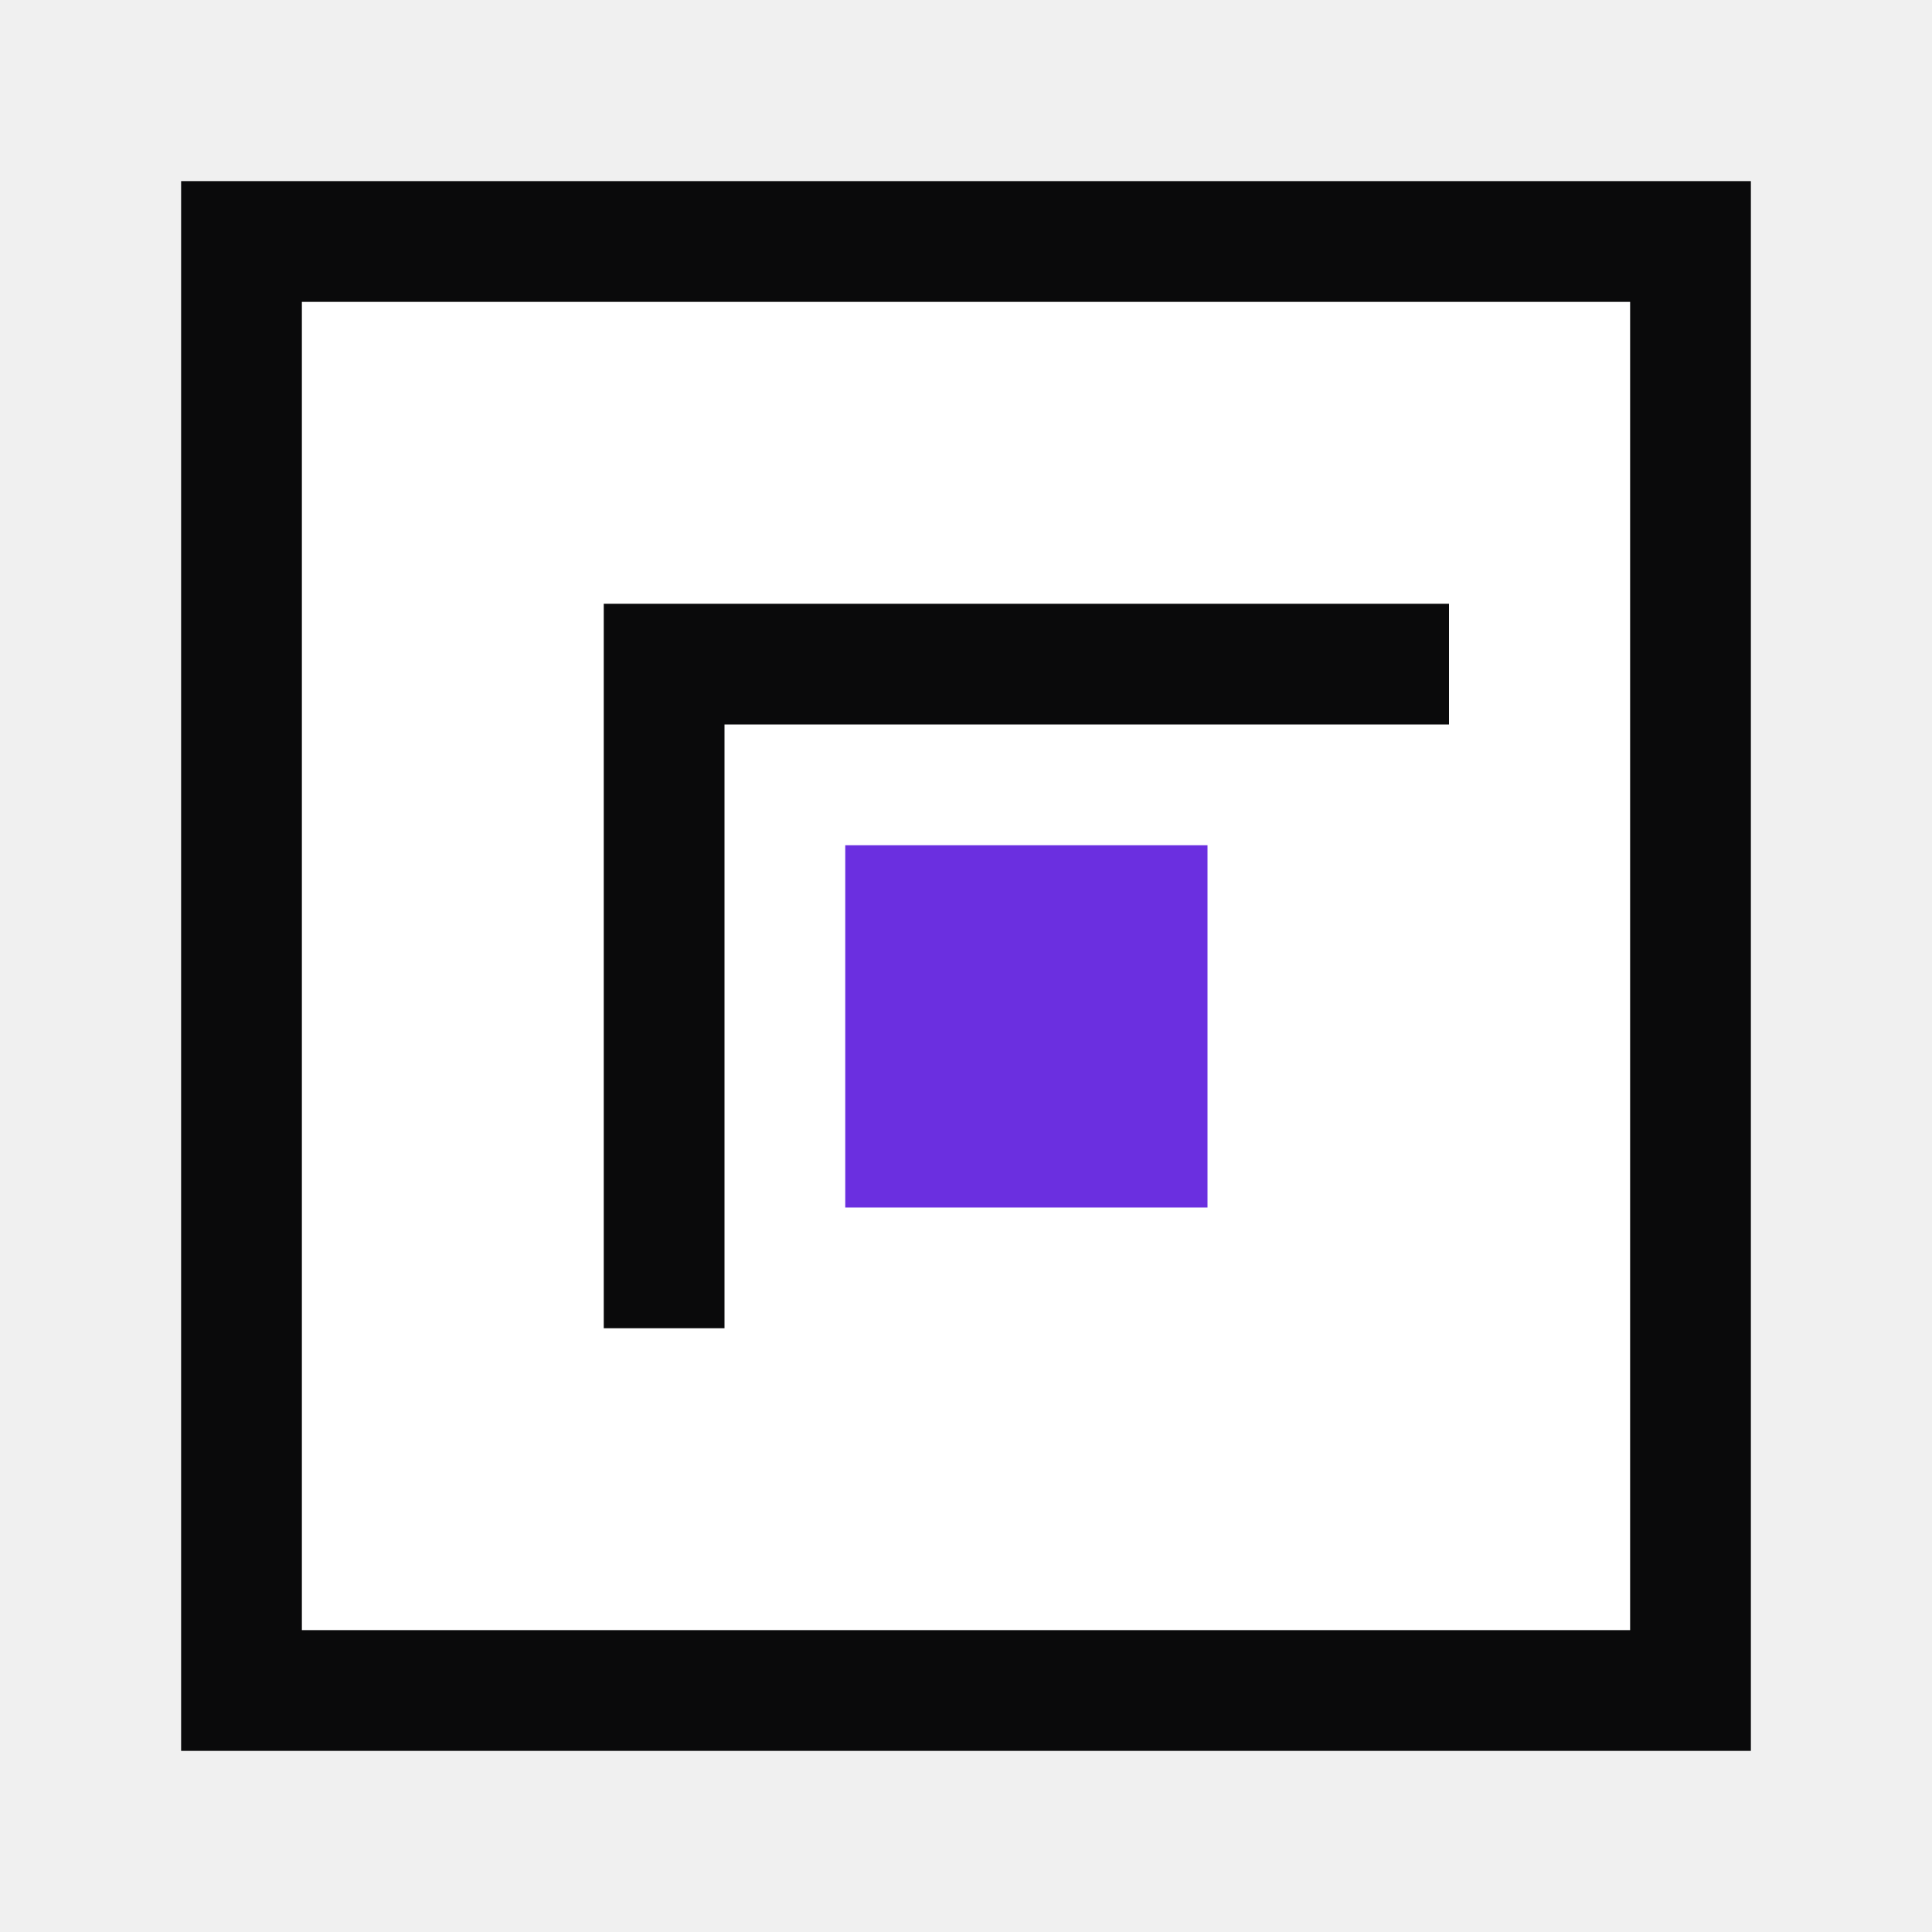
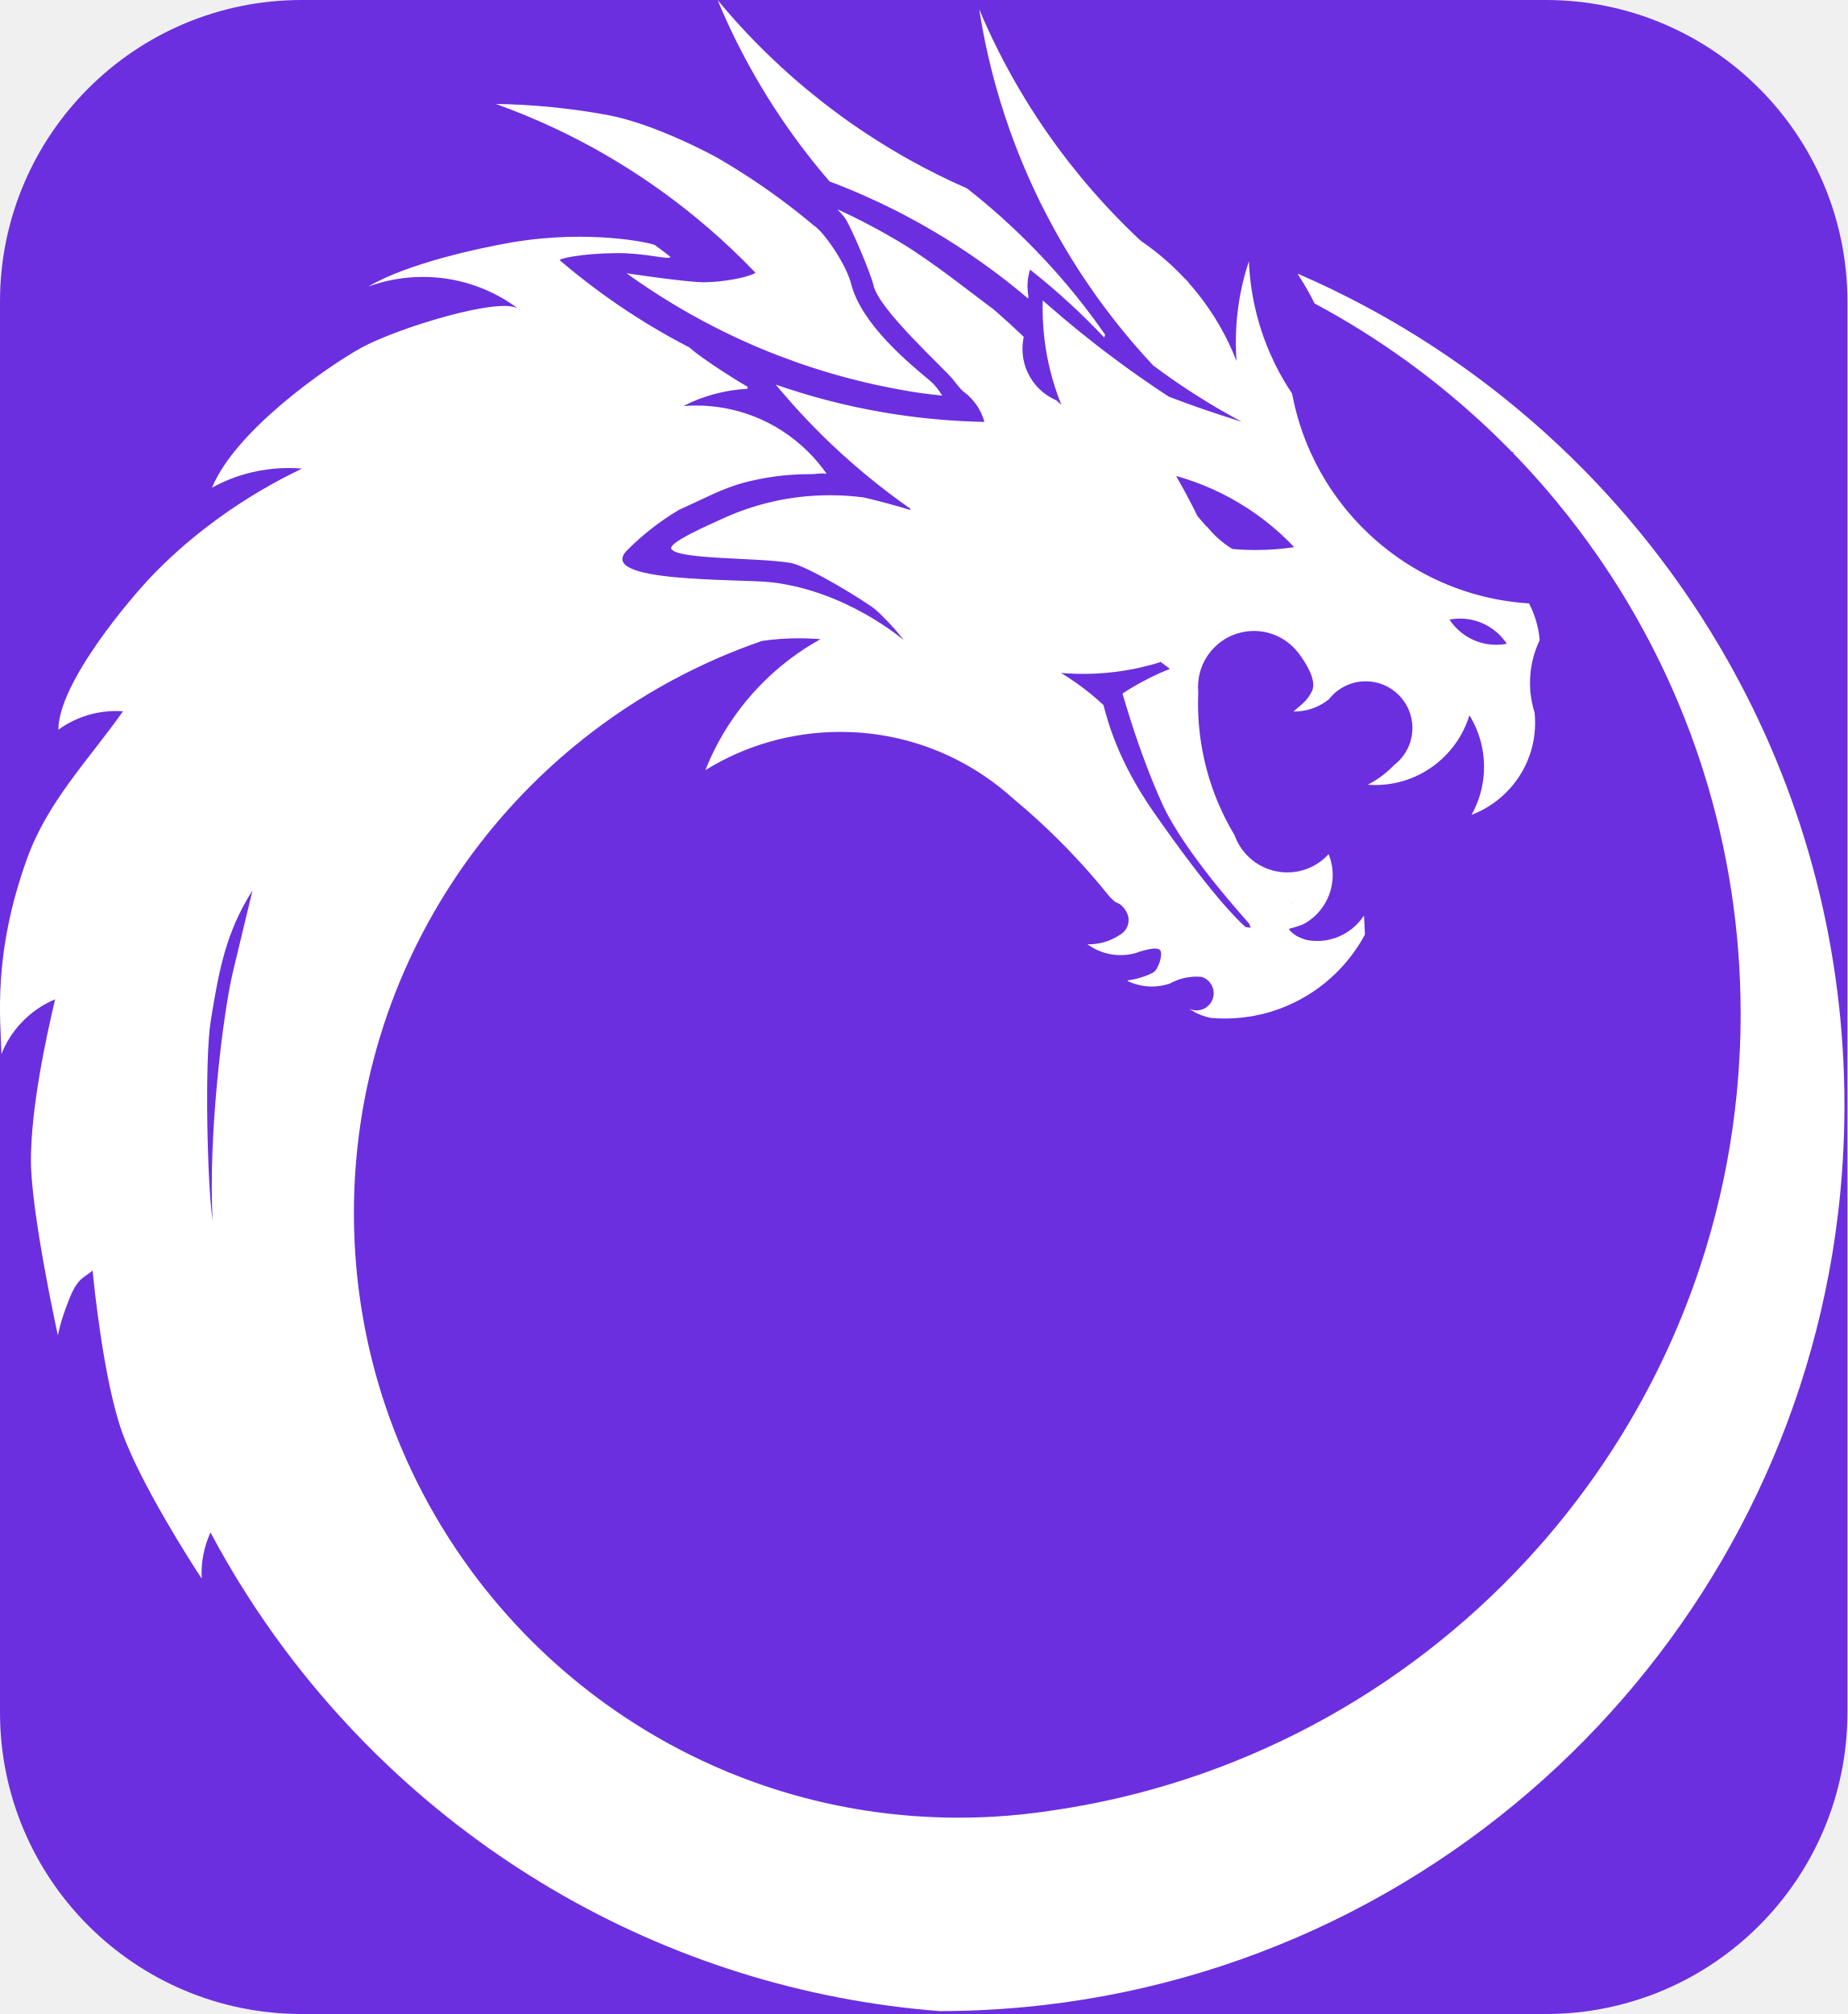
- <svg xmlns="http://www.w3.org/2000/svg" viewBox="0 0 32 32">
-   <rect x="4" y="4" width="24" height="24" fill="#fff" stroke="#0a0a0b" stroke-width="2" />
-   <path d="M10 10h14v2H12v10h-2z" fill="#0a0a0b" />
-   <rect x="14" y="14" width="6" height="6" fill="#6b2fe0" />
+ <svg xmlns="http://www.w3.org/2000/svg" viewBox="0 0 588 641">
+   <rect width="588" height="641" rx="96" fill="#6b2fe0" />
+   <g transform="matrix(1,0,0,1,-10792.079,-6687.265)">
+     <g transform="matrix(1.419912,0,0,1,7447.91,2544.45)">
+       <g id="Symbol" transform="matrix(0.413915,0,0,0.587724,589.5894,566.5773)">
+         <path d="M4380.435,6348.983C4392.966,6318.288 4442.141,6283.85 4461.127,6273.3C4480.113,6262.751 4538.226,6244.731 4546.78,6252.452C4545.817,6251.718 4544.839,6251.005 4543.846,6250.311C4529.891,6240.573 4512.924,6234.859 4494.633,6234.859C4484.269,6234.859 4474.329,6236.694 4465.122,6240.056C4486.018,6227.61 4525.378,6219.14 4542.79,6216.166C4584.856,6208.98 4618.662,6216.506 4620.244,6217.616C4622.571,6219.249 4624.845,6220.951 4627.065,6222.72C4627.618,6223.16 4628.167,6223.605 4628.713,6224.053C4627.72,6225.806 4615.351,6221.834 4599.496,6221.962C4580.276,6222.117 4567.65,6225.082 4568.819,6225.861C4569.77,6226.675 4570.725,6227.484 4571.685,6228.288C4572.463,6228.94 4573.245,6229.59 4574.029,6230.236C4575.43,6231.39 4576.839,6232.535 4578.258,6233.668C4580.537,6235.491 4582.839,6237.287 4585.163,6239.055C4585.433,6239.26 4585.703,6239.465 4585.973,6239.67C4587.739,6241.006 4589.518,6242.327 4591.308,6243.632C4592.33,6244.376 4593.355,6245.115 4594.385,6245.849C4608.537,6255.938 4623.44,6265.042 4638.991,6273.062C4646.88,6280.137 4668.914,6293.598 4670.558,6294.408C4670.463,6294.757 4670.371,6295.107 4670.279,6295.458C4657.872,6296.119 4646.159,6299.409 4635.687,6304.782C4637.96,6304.602 4640.259,6304.51 4642.578,6304.51C4651.274,6304.51 4659.67,6305.801 4667.586,6308.203C4671.284,6309.324 4674.877,6310.688 4678.347,6312.276C4683.366,6314.573 4688.127,6317.338 4692.574,6320.515C4695.045,6322.28 4697.418,6324.172 4699.684,6326.182C4700.745,6327.122 4701.782,6328.088 4702.795,6329.079C4706.66,6332.86 4710.171,6337.001 4713.273,6341.448C4708.511,6340.955 4709.055,6341.661 4704.164,6341.661C4697.564,6341.661 4691.07,6342.121 4684.713,6343.01C4680.347,6343.62 4676.047,6344.433 4671.82,6345.439C4670.975,6345.64 4670.133,6345.849 4669.293,6346.065C4656.615,6349.335 4646.4,6355.234 4633.617,6360.826C4623.245,6366.927 4613.755,6374.358 4605.298,6382.815C4587.378,6400.735 4666.467,6398.222 4683.533,6400.237C4724.492,6405.072 4754.133,6431.007 4755.034,6431.419C4754.662,6430.948 4754.286,6430.479 4753.908,6430.013C4752.45,6428.217 4750.949,6426.459 4749.406,6424.739C4747.314,6422.408 4745.144,6420.147 4742.902,6417.961C4742.582,6417.649 4742.26,6417.339 4741.937,6417.03C4741.353,6416.471 4740.764,6415.918 4740.17,6415.369C4736.165,6411.669 4703.018,6391.187 4693.495,6389.674C4674.767,6386.698 4633.143,6388.011 4629.238,6382.223C4626.946,6378.826 4650.305,6368.842 4656.076,6366.142C4660.289,6364.172 4664.616,6362.406 4669.045,6360.857C4671.725,6359.92 4674.442,6359.062 4677.194,6358.287C4686.52,6355.659 4696.241,6353.979 4706.246,6353.355C4709.151,6353.174 4712.081,6353.082 4715.032,6353.082C4716.522,6353.082 4718.007,6353.106 4719.486,6353.152C4719.707,6353.159 4719.927,6353.167 4720.147,6353.175C4724.62,6353.336 4729.04,6353.709 4733.397,6354.283C4740.342,6355.893 4747.211,6357.702 4753.998,6359.702C4755.547,6360.159 4757.092,6360.626 4758.633,6361.102C4758.56,6360.804 4758.486,6360.506 4758.411,6360.209C4758.389,6360.124 4758.367,6360.038 4758.345,6359.952C4758.158,6359.891 4757.971,6359.83 4757.784,6359.77C4756.066,6358.564 4754.359,6357.344 4752.663,6356.109C4748.687,6353.214 4744.771,6350.241 4740.918,6347.192C4736.134,6343.405 4731.446,6339.501 4726.86,6335.484C4723.051,6332.148 4719.312,6328.734 4715.645,6325.245L4715.132,6324.755C4714.542,6324.191 4713.953,6323.626 4713.367,6323.058C4712.995,6322.698 4712.625,6322.338 4712.254,6321.976C4706.195,6316.06 4700.34,6309.935 4694.702,6303.612C4692.58,6301.232 4690.488,6298.825 4688.428,6296.39L4687.872,6295.731C4687.151,6294.875 4686.434,6294.015 4685.721,6293.153C4694.686,6296.282 4703.811,6299.072 4713.079,6301.506C4717.812,6302.749 4722.582,6303.899 4727.387,6304.954L4728.826,6305.267C4733.321,6306.235 4737.846,6307.12 4742.401,6307.92C4742.409,6307.922 4742.418,6307.923 4742.426,6307.925C4742.905,6308.009 4743.384,6308.092 4743.864,6308.174C4759.893,6310.924 4776.278,6312.627 4792.946,6313.21C4794.871,6313.278 4796.8,6313.33 4798.733,6313.368C4798.03,6310.811 4797,6308.389 4795.692,6306.151C4794.554,6304.204 4793.205,6302.396 4791.677,6300.757C4790.438,6299.43 4789.083,6298.213 4787.626,6297.125C4785.75,6295.724 4783.001,6292.022 4781.533,6290.191C4776.538,6283.965 4741.769,6252.741 4738.716,6239.598C4736.999,6232.208 4725.705,6206.014 4723.056,6202.732C4722.543,6202.095 4722.02,6201.466 4721.488,6200.845C4720.721,6199.947 4719.936,6199.066 4719.133,6198.201C4720.801,6198.971 4722.463,6199.753 4724.118,6200.547C4725.116,6201.026 4726.112,6201.51 4727.106,6201.998C4730.721,6203.774 4734.303,6205.609 4737.85,6207.5L4738.367,6207.776L4738.898,6208.061L4739.828,6208.562C4740.382,6208.862 4740.935,6209.163 4741.488,6209.466C4744.625,6211.185 4747.735,6212.948 4750.816,6214.756C4751.555,6215.189 4752.293,6215.626 4753.029,6216.065C4770.821,6226.672 4794.495,6245.746 4803.309,6252.131C4804.237,6252.803 4806.444,6254.839 4806.71,6255.071C4810.989,6258.816 4815.18,6262.659 4819.279,6266.597L4820.043,6267.352C4819.584,6269.446 4819.343,6271.621 4819.343,6273.852C4819.343,6275.16 4819.426,6276.45 4819.587,6277.715C4820.167,6282.26 4821.755,6286.491 4824.12,6290.177C4824.341,6290.521 4824.569,6290.861 4824.803,6291.195C4827.814,6295.496 4831.914,6298.98 4836.702,6301.245C4836.997,6301.385 4837.294,6301.52 4837.594,6301.65C4838.532,6302.453 4839.467,6303.26 4840.396,6304.072C4840.184,6303.548 4839.975,6303.023 4839.769,6302.496C4839.589,6302.035 4839.411,6301.573 4839.236,6301.11C4838.975,6300.418 4838.718,6299.724 4838.467,6299.028C4836.341,6293.125 4834.602,6287.038 4833.281,6280.798C4832.764,6278.359 4832.312,6275.896 4831.925,6273.412C4831.688,6271.891 4831.476,6270.362 4831.289,6268.826C4831.227,6268.315 4831.167,6267.804 4831.111,6267.292C4830.878,6265.188 4830.692,6263.069 4830.554,6260.938C4830.394,6258.464 4830.299,6255.972 4830.27,6253.465C4830.264,6252.919 4830.261,6252.371 4830.261,6251.824C4830.261,6251.405 4830.263,6250.987 4830.266,6250.569C4830.275,6249.573 4830.294,6248.58 4830.324,6247.59C4830.915,6248.113 4831.507,6248.635 4832.101,6249.156C4834.942,6251.65 4837.807,6254.117 4840.696,6256.557C4846.048,6261.077 4851.482,6265.505 4856.995,6269.836C4858.645,6271.132 4860.302,6272.42 4861.967,6273.7C4862.773,6274.32 4863.582,6274.938 4864.391,6275.554C4867.213,6277.699 4870.053,6279.82 4872.914,6281.916C4873.877,6282.621 4874.843,6283.324 4875.81,6284.024C4876.424,6284.468 4877.04,6284.911 4877.656,6285.353C4878.931,6286.269 4880.211,6287.18 4881.495,6288.085C4881.77,6288.28 4882.046,6288.474 4882.321,6288.668C4885.112,6290.63 4887.921,6292.568 4890.747,6294.483C4891.38,6294.911 4892.013,6295.339 4892.647,6295.765C4893.29,6296.197 4893.933,6296.627 4894.578,6297.056C4895.886,6297.928 4897.198,6298.795 4898.514,6299.657C4899.496,6300.034 4900.478,6300.408 4901.462,6300.78C4905.184,6302.188 4908.924,6303.56 4912.682,6304.894C4914.104,6305.399 4915.528,6305.898 4916.955,6306.393C4923.942,6308.813 4930.989,6311.106 4938.092,6313.269C4932.022,6310.046 4926.053,6306.656 4920.192,6303.106L4919.679,6302.795C4917.011,6301.174 4914.366,6299.519 4911.744,6297.831C4908.712,6295.88 4905.711,6293.885 4902.741,6291.848C4900.374,6290.224 4898.027,6288.572 4895.701,6286.894C4893.83,6285.545 4891.973,6284.179 4890.129,6282.795L4889.138,6281.733C4885.965,6278.318 4882.856,6274.841 4879.814,6271.306C4877.325,6268.415 4874.882,6265.484 4872.483,6262.515L4871.912,6261.806C4870.805,6260.428 4869.707,6259.042 4868.619,6257.647C4868.154,6257.051 4867.69,6256.453 4867.229,6255.853C4864.515,6252.331 4861.865,6248.758 4859.279,6245.135C4857.409,6242.515 4855.573,6239.87 4853.771,6237.199C4848.441,6229.299 4843.412,6221.18 4838.7,6212.858C4838.066,6211.738 4837.438,6210.614 4836.815,6209.487C4835.605,6207.296 4834.416,6205.09 4833.25,6202.871L4833.21,6202.795L4832.842,6202.092C4831.811,6200.12 4830.798,6198.137 4829.802,6196.143C4829.571,6195.68 4829.34,6195.217 4829.111,6194.753C4828.858,6194.24 4828.606,6193.727 4828.355,6193.213C4826.839,6190.107 4825.365,6186.977 4823.935,6183.822C4823.231,6182.27 4822.538,6180.712 4821.855,6179.148C4821.215,6177.682 4820.585,6176.21 4819.964,6174.734C4816.284,6165.989 4812.935,6157.071 4809.933,6147.996C4809.104,6145.491 4808.302,6142.973 4807.526,6140.445C4802.507,6124.077 4798.608,6107.222 4795.92,6089.968C4802.282,6105.078 4809.632,6119.671 4817.89,6133.666C4818.916,6135.405 4819.955,6137.134 4821.009,6138.854C4825.267,6145.804 4829.751,6152.602 4834.451,6159.236C4837.333,6163.305 4840.297,6167.312 4843.34,6171.255L4843.468,6171.421L4844.275,6172.462C4846.23,6174.974 4848.216,6177.459 4850.234,6179.918C4855.112,6185.86 4860.173,6191.646 4865.41,6197.266C4866.277,6198.197 4867.15,6199.124 4868.027,6200.046C4868.801,6200.86 4869.58,6201.671 4870.362,6202.478C4873.188,6205.395 4876.063,6208.265 4878.984,6211.087C4879.797,6211.872 4880.613,6212.653 4881.433,6213.43C4881.895,6213.869 4882.359,6214.307 4882.824,6214.743C4883.289,6215.179 4883.372,6215.284 4883.482,6215.359C4887.69,6218.221 4891.733,6221.308 4895.595,6224.601C4899.652,6228.062 4903.509,6231.75 4907.146,6235.648C4907.969,6236.295 4909.555,6238.031 4909.52,6238.257C4911.167,6240.114 4912.766,6242.015 4914.314,6243.959C4923.016,6254.885 4930.113,6267.145 4935.246,6280.382C4935.007,6277.051 4934.886,6273.689 4934.886,6270.298C4934.886,6265.443 4935.135,6260.645 4935.62,6255.917C4936.479,6247.55 4938.079,6239.402 4940.354,6231.538C4940.857,6229.798 4941.393,6228.072 4941.962,6226.361C4942.044,6228.377 4942.169,6230.381 4942.336,6232.374C4943.254,6243.307 4945.435,6253.882 4948.733,6263.954C4950.061,6268.009 4951.57,6271.983 4953.25,6275.865C4954.045,6277.702 4954.879,6279.519 4955.75,6281.314C4956.114,6282.063 4956.484,6282.809 4956.86,6283.55C4959.409,6288.573 4962.254,6293.421 4965.371,6298.071C4965.649,6299.57 4965.952,6301.062 4966.278,6302.544C4966.779,6304.825 4967.336,6307.084 4967.948,6309.322C4969.181,6313.83 4970.634,6318.247 4972.296,6322.561C4973.338,6325.268 4974.463,6327.934 4975.667,6330.556C4977.187,6333.868 4978.833,6337.11 4980.598,6340.276C4981.531,6341.948 4982.497,6343.599 4983.496,6345.228C4983.665,6345.504 4983.835,6345.78 4984.006,6346.054C4984.698,6347.165 4985.405,6348.266 4986.126,6349.356C4988.644,6353.158 4991.344,6356.83 4994.212,6360.359C4996.858,6363.614 4999.647,6366.747 5002.571,6369.75C5002.766,6369.95 5002.962,6370.15 5003.158,6370.35C5007.583,6374.84 5012.31,6379.032 5017.305,6382.893C5019.488,6384.58 5021.723,6386.204 5024.006,6387.762C5030.872,6392.447 5038.176,6396.534 5045.845,6399.949C5055.309,6404.164 5065.329,6407.355 5075.762,6409.381C5076.309,6409.487 5076.857,6409.59 5077.406,6409.69C5082.731,6410.658 5088.16,6411.323 5093.676,6411.666C5095.706,6415.578 5097.264,6419.772 5098.277,6424.174C5098.832,6426.588 5099.223,6429.063 5099.437,6431.589C5096.076,6438.571 5094.192,6446.396 5094.192,6454.657C5094.192,6456.193 5094.257,6457.715 5094.385,6459.218C5094.341,6459.309 5094.297,6459.4 5094.253,6459.491C5094.328,6459.718 5094.402,6459.945 5094.475,6460.174C5094.852,6463.834 5095.6,6467.386 5096.682,6470.79C5096.869,6472.603 5096.964,6474.444 5096.964,6476.306C5096.964,6493.262 5089.028,6508.379 5076.671,6518.141C5073.718,6520.474 5070.513,6522.501 5067.104,6524.174C5065.613,6524.906 5064.084,6525.57 5062.52,6526.162C5063.532,6524.355 5064.443,6522.483 5065.243,6520.554C5067.368,6515.434 5068.717,6509.912 5069.144,6504.135C5069.241,6502.824 5069.29,6501.499 5069.29,6500.164C5069.29,6494.974 5068.546,6489.957 5067.16,6485.213C5066.558,6483.153 5065.836,6481.144 5065,6479.196C5063.962,6476.776 5062.75,6474.448 5061.379,6472.228C5060.518,6475.061 5059.426,6477.794 5058.127,6480.405C5057.282,6482.103 5056.349,6483.75 5055.334,6485.34C5054.518,6486.618 5053.649,6487.858 5052.73,6489.059C5051.67,6490.445 5050.543,6491.777 5049.355,6493.05C5040.785,6502.237 5029.008,6508.395 5015.816,6509.732C5014.031,6509.913 5012.22,6510.006 5010.387,6510.006C5009.022,6510.006 5007.67,6509.955 5006.331,6509.854C5008.402,6508.791 5010.395,6507.596 5012.298,6506.281C5015.296,6504.209 5018.072,6501.838 5020.583,6499.211C5024.485,6496.222 5027.493,6492.123 5029.132,6487.387C5029.251,6487.164 5029.369,6486.939 5029.485,6486.713C5029.446,6486.7 5029.406,6486.687 5029.367,6486.674C5030.114,6484.289 5030.516,6481.752 5030.516,6479.122C5030.516,6465.165 5019.185,6453.834 5005.228,6453.834C5004.395,6453.834 5003.571,6453.874 5002.759,6453.953C5000.623,6454.161 4998.566,6454.634 4996.619,6455.34C4995.814,6455.631 4995.028,6455.963 4994.264,6456.331C4992.724,6457.074 4991.27,6457.969 4989.923,6458.995C4988.169,6460.332 4986.594,6461.892 4985.242,6463.634C4983.118,6465.325 4980.763,6466.738 4978.23,6467.815C4976.353,6468.614 4974.379,6469.228 4972.33,6469.636C4972.271,6469.648 4972.212,6469.66 4972.152,6469.671C4970.73,6469.945 4969.273,6470.12 4967.788,6470.187C4967.326,6470.208 4966.861,6470.219 4966.394,6470.219C4966.285,6470.219 4966.176,6470.218 4966.067,6470.217C4966.329,6469.999 4966.587,6469.776 4966.841,6469.55C4970.1,6466.641 4973.743,6464.368 4976.191,6458.975C4978.805,6453.214 4972.737,6443.773 4968.94,6438.713C4967.21,6436.407 4965.158,6434.355 4962.852,6432.625C4962.221,6432.151 4961.571,6431.702 4960.903,6431.278C4958.105,6429.502 4954.997,6428.171 4951.679,6427.388C4949.438,6426.858 4947.101,6426.578 4944.7,6426.578C4943.98,6426.578 4943.267,6426.603 4942.56,6426.653C4941.332,6426.739 4940.124,6426.898 4938.941,6427.126C4938.637,6427.184 4938.336,6427.248 4938.035,6427.315C4936.367,6427.69 4934.751,6428.203 4933.199,6428.841C4930.955,6429.764 4928.845,6430.949 4926.908,6432.358C4924.308,6434.25 4922.021,6436.545 4920.137,6439.15C4919.704,6439.75 4919.291,6440.366 4918.902,6440.998C4918.592,6441.5 4918.297,6442.011 4918.016,6442.532C4917.411,6443.656 4916.874,6444.822 4916.413,6446.025C4916.189,6446.608 4915.983,6447.199 4915.795,6447.799C4915.629,6448.326 4915.478,6448.859 4915.341,6449.398C4915.168,6450.078 4915.019,6450.766 4914.893,6451.463C4914.577,6453.217 4914.411,6455.023 4914.411,6456.867C4914.411,6457.101 4914.414,6457.336 4914.419,6457.569C4914.433,6458.168 4914.464,6458.762 4914.512,6459.351C4914.519,6459.435 4914.526,6459.519 4914.534,6459.602C4914.452,6461.522 4914.409,6463.452 4914.406,6465.391C4914.406,6465.465 4914.406,6465.54 4914.406,6465.614C4914.406,6485.599 4918.62,6504.608 4926.207,6521.799C4927.819,6525.452 4929.583,6529.022 4931.492,6532.502C4932.374,6534.111 4933.287,6535.701 4934.23,6537.27C4934.366,6537.648 4934.508,6538.022 4934.659,6538.393C4936.42,6542.743 4939.162,6546.592 4942.611,6549.665C4944.815,6551.628 4947.308,6553.275 4950.017,6554.533C4950.057,6554.551 4950.097,6554.57 4950.137,6554.588C4953.45,6556.109 4957.084,6557.049 4960.908,6557.279C4961.516,6557.315 4962.129,6557.334 4962.746,6557.334C4963.456,6557.334 4964.159,6557.309 4964.857,6557.261C4965.353,6557.227 4965.846,6557.181 4966.335,6557.123C4968.864,6556.824 4971.299,6556.212 4973.599,6555.328C4975.838,6554.468 4977.949,6553.349 4979.896,6552.008C4981.815,6550.686 4983.574,6549.149 4985.138,6547.432C4985.199,6547.581 4985.258,6547.73 4985.316,6547.88C4986.623,6551.263 4987.339,6554.938 4987.339,6558.78C4987.339,6559.754 4987.293,6560.718 4987.203,6561.669C4987.053,6563.253 4986.78,6564.802 4986.395,6566.305C4985.339,6570.432 4983.433,6574.221 4980.877,6577.473C4979.644,6579.041 4978.26,6580.485 4976.747,6581.782C4975.487,6582.862 4974.137,6583.841 4972.711,6584.705C4970.448,6586.076 4966.291,6587.158 4963.692,6587.902C4963.666,6589.021 4967.603,6591.636 4967.603,6591.636C4967.603,6591.636 4971.158,6593.651 4974.377,6594.131C4975.844,6594.35 4977.346,6594.463 4978.874,6594.463C4981.062,6594.463 4983.195,6594.231 4985.252,6593.79C4987.947,6593.211 4990.51,6592.273 4992.887,6591.029C4993.759,6590.573 4994.605,6590.076 4995.424,6589.54C4998.283,6587.67 5000.806,6585.331 5002.885,6582.631C5003.368,6582.004 5003.827,6581.357 5004.261,6580.692C5004.49,6584.109 5004.671,6587.54 5004.805,6590.982C5004.192,6592.124 5003.554,6593.25 5002.891,6594.36C5002.72,6594.648 5002.547,6594.935 5002.372,6595.22C5001.307,6596.958 5000.182,6598.656 4999,6600.31C4996.057,6604.43 4992.76,6608.28 4989.154,6611.816C4987.449,6613.488 4985.675,6615.089 4983.836,6616.616C4983.655,6616.766 4983.473,6616.916 4983.291,6617.065C4982.856,6617.42 4982.417,6617.772 4981.974,6618.119C4980.603,6619.195 4979.198,6620.231 4977.761,6621.224C4977.577,6621.351 4977.393,6621.477 4977.208,6621.603C4972.453,6624.836 4967.358,6627.605 4961.988,6629.847C4961.633,6629.995 4961.277,6630.141 4960.92,6630.284C4957.679,6631.586 4954.342,6632.696 4950.921,6633.601C4948.563,6634.224 4946.166,6634.751 4943.733,6635.175C4943.399,6635.233 4943.064,6635.289 4942.728,6635.344C4939.808,6635.817 4936.839,6636.143 4933.829,6636.314L4930.443,6636.441C4930.443,6636.441 4929.392,6636.455 4928.865,6636.455C4926.41,6636.455 4923.979,6636.352 4921.576,6636.151C4919.717,6635.814 4917.916,6635.308 4916.191,6634.648C4913.854,6633.754 4911.656,6632.579 4909.638,6631.164C4910.843,6631.736 4912.191,6632.056 4913.613,6632.056C4914.87,6632.056 4916.069,6631.806 4917.162,6631.353C4920.53,6629.957 4922.901,6626.637 4922.901,6622.768C4922.901,6620.637 4922.182,6618.673 4920.974,6617.106C4919.81,6615.594 4918.191,6614.451 4916.323,6613.882C4915.463,6613.808 4914.593,6613.771 4913.714,6613.771C4912.738,6613.771 4911.773,6613.817 4910.82,6613.907C4908.499,6614.128 4906.254,6614.611 4904.115,6615.326C4903.277,6615.606 4902.456,6615.922 4901.652,6616.271C4901.196,6616.47 4900.745,6616.68 4900.3,6616.9C4899.869,6617.114 4899.443,6617.337 4899.024,6617.57C4898.976,6617.587 4898.928,6617.603 4898.879,6617.618C4898.852,6617.627 4898.825,6617.636 4898.798,6617.645C4898.737,6617.665 4898.676,6617.685 4898.615,6617.704C4895.716,6618.627 4892.628,6619.126 4889.424,6619.126C4887.389,6619.126 4885.4,6618.925 4883.476,6618.541C4880.936,6618.034 4878.51,6617.21 4876.242,6616.11L4876.27,6616.019L4876.346,6615.778C4881.437,6615.263 4887.148,6613.133 4889.978,6611.633C4891.715,6610.712 4892.756,6608.129 4893.324,6606.776C4894.13,6604.855 4894.582,6601.939 4894.355,6600.583C4893.856,6597.602 4889.458,6598.274 4882.365,6600.355C4882.343,6600.476 4880.823,6600.955 4880.659,6601.001C4878.054,6601.733 4875.306,6602.124 4872.468,6602.124C4868.507,6602.124 4864.722,6601.362 4861.253,6599.976C4860.278,6599.587 4859.328,6599.148 4858.406,6598.663C4857.96,6598.429 4857.52,6598.184 4857.088,6597.928C4856.215,6597.412 4855.37,6596.853 4854.556,6596.255C4854.781,6596.26 4855.006,6596.262 4855.233,6596.262C4855.49,6596.262 4855.746,6596.259 4856.001,6596.253C4856.667,6596.236 4857.327,6596.198 4857.981,6596.139C4858.648,6596.079 4859.309,6595.997 4859.964,6595.894C4862.515,6595.493 4864.961,6594.773 4867.26,6593.777C4868.818,6593.101 4870.309,6592.298 4871.718,6591.381C4872.586,6590.942 4873.376,6590.37 4874.061,6589.693C4875.575,6588.197 4876.578,6586.184 4876.783,6583.942C4876.809,6583.661 4876.822,6583.376 4876.822,6583.088C4876.822,6578.55 4872.776,6574.481 4870.958,6573.959C4869.236,6573.464 4867.04,6571.142 4865.916,6569.746C4864.622,6568.138 4863.314,6566.541 4861.993,6564.955C4860.962,6563.717 4859.922,6562.486 4858.875,6561.262C4858.441,6560.755 4858.006,6560.248 4857.569,6559.743C4855.129,6556.923 4852.647,6554.141 4850.124,6551.397C4848.169,6549.272 4846.189,6547.17 4844.186,6545.091C4843.781,6544.672 4843.375,6544.253 4842.969,6543.835C4841.774,6542.608 4840.571,6541.389 4839.36,6540.179C4837.44,6538.261 4835.499,6536.364 4833.537,6534.49C4833.352,6534.312 4833.166,6534.135 4832.981,6533.959C4831.646,6532.688 4830.302,6531.428 4828.948,6530.178C4826.47,6527.89 4823.961,6525.636 4821.421,6523.416C4819.044,6521.34 4816.641,6519.293 4814.211,6517.278C4809.367,6512.895 4804.215,6508.847 4798.79,6505.171C4793.862,6501.83 4788.708,6498.797 4783.358,6496.099C4780.937,6494.878 4778.475,6493.725 4775.975,6492.643C4760.52,6485.956 4743.619,6481.986 4725.877,6481.339C4724.162,6481.276 4722.44,6481.245 4720.71,6481.245C4693.917,6481.245 4668.879,6488.819 4647.622,6501.94C4649.122,6498.143 4650.784,6494.427 4652.6,6490.801C4655.428,6485.153 4658.629,6479.722 4662.17,6474.543C4663.862,6472.067 4665.632,6469.649 4667.476,6467.291C4672.833,6460.444 4678.815,6454.109 4685.336,6448.374C4692.588,6441.995 4700.506,6436.358 4708.973,6431.58C4709.301,6431.395 4709.629,6431.211 4709.958,6431.028C4709.394,6430.982 4708.829,6430.938 4708.263,6430.898C4704.959,6430.663 4701.622,6430.544 4698.258,6430.544C4691.5,6430.544 4684.854,6431.025 4678.352,6431.956C4670.551,6434.639 4662.882,6437.609 4655.358,6440.853C4646.151,6444.822 4637.162,6449.202 4628.413,6453.97C4620.358,6458.359 4612.507,6463.077 4604.878,6468.106C4602.926,6469.392 4600.989,6470.699 4599.066,6472.026C4590.985,6477.604 4583.166,6483.535 4575.632,6489.798C4570.684,6493.911 4565.858,6498.168 4561.162,6502.561C4542.89,6519.652 4526.576,6538.809 4512.593,6559.659C4477.666,6611.739 4457.285,6674.376 4457.285,6741.737C4457.285,6771.025 4461.138,6799.42 4468.364,6826.443C4469.991,6832.525 4471.788,6838.537 4473.751,6844.475C4474.522,6846.808 4475.319,6849.129 4476.141,6851.438C4477.599,6855.536 4479.137,6859.596 4480.752,6863.618C4481.379,6865.178 4482.018,6866.733 4482.668,6868.282C4483.725,6870.8 4484.813,6873.302 4485.931,6875.788C4487.629,6879.563 4489.396,6883.301 4491.231,6886.999C4499.656,6903.977 4509.512,6920.122 4520.64,6935.277C4525.749,6942.235 4531.126,6948.984 4536.757,6955.509C4557.694,6979.774 4582.129,7000.938 4609.274,7018.216C4624.98,7028.212 4641.594,7036.908 4658.963,7044.15C4659.515,7044.38 4660.068,7044.608 4660.621,7044.836C4683.861,7054.375 4708.436,7061.319 4733.986,7065.303C4750.539,7067.885 4767.501,7069.225 4784.773,7069.225C4793.643,7069.225 4802.431,7068.872 4811.124,7068.178C4817.214,7067.693 4823.257,7067.04 4829.249,7066.225C4830.749,7066.021 4832.245,7065.807 4833.739,7065.582C4837.04,7065.116 4840.328,7064.612 4843.605,7064.072C4944.452,7047.448 5033.68,6996.166 5098.63,6922.884C5137.323,6879.228 5167.4,6827.764 5186.183,6771.169C5190.372,6758.548 5194,6745.672 5197.036,6732.57C5198.38,6726.769 5199.609,6720.923 5200.718,6715.036C5203.098,6702.412 5204.933,6689.597 5206.198,6676.616C5207.567,6662.562 5208.268,6648.312 5208.268,6633.9C5208.268,6588.261 5201.24,6544.251 5188.209,6502.893C5187.127,6499.458 5186.003,6496.041 5184.838,6492.643C5174.329,6461.982 5160.496,6432.859 5143.77,6405.705C5142.95,6404.374 5142.123,6403.047 5141.289,6401.725C5140.501,6400.476 5139.706,6399.231 5138.906,6397.99C5138.24,6396.958 5137.57,6395.928 5136.895,6394.902C5135.642,6392.995 5134.374,6391.098 5133.091,6389.211C5132.545,6388.408 5131.997,6387.607 5131.446,6386.808C5124.422,6376.623 5116.977,6366.751 5109.135,6357.218C5108.709,6356.7 5108.282,6356.183 5107.853,6355.667C5102.996,6349.817 5097.989,6344.095 5092.838,6338.509C5090.255,6335.707 5087.635,6332.94 5084.98,6330.206C5085.082,6330.057 5085.184,6329.907 5085.285,6329.757C5084.968,6329.684 5084.65,6329.611 5084.332,6329.54C5078.622,6323.687 5072.749,6317.994 5066.72,6312.468C5064.466,6310.402 5062.191,6308.36 5059.895,6306.341C5059.048,6305.597 5058.198,6304.855 5057.345,6304.117C5053.44,6300.739 5049.475,6297.428 5045.451,6294.187C5029.9,6281.662 5013.472,6270.182 4996.274,6259.855C4994.962,6259.067 4993.645,6258.285 4992.324,6257.511C4987.449,6254.653 4982.515,6251.887 4977.522,6249.216C4974.865,6243.79 4971.866,6238.561 4968.553,6233.559C4968.588,6233.441 4968.622,6233.322 4968.657,6233.204C4980.891,6238.506 4992.868,6244.292 5004.562,6250.538C5005.701,6251.146 5006.837,6251.759 5007.97,6252.376C5024.047,6261.127 5039.581,6270.75 5054.509,6281.184C5061.377,6285.984 5068.117,6290.956 5074.722,6296.093C5076.16,6297.211 5077.59,6298.336 5079.015,6299.469C5083.947,6303.394 5088.803,6307.411 5093.578,6311.519C5094.079,6311.95 5094.58,6312.382 5095.079,6312.815C5104.594,6321.066 5113.789,6329.677 5122.642,6338.627C5126.303,6342.327 5129.905,6346.086 5133.447,6349.901C5134.603,6351.145 5135.752,6352.396 5136.895,6353.652C5137.165,6353.95 5137.435,6354.247 5137.705,6354.545C5143.467,6360.912 5149.065,6367.43 5154.492,6374.094C5156.228,6376.226 5157.946,6378.373 5159.647,6380.534C5163.012,6384.81 5166.307,6389.143 5169.53,6393.531C5169.742,6393.82 5169.954,6394.109 5170.166,6394.398C5171.054,6395.612 5171.936,6396.83 5172.813,6398.053C5176.201,6402.777 5179.508,6407.564 5182.731,6412.411C5184.157,6414.556 5185.566,6416.711 5186.958,6418.879C5190.512,6424.41 5193.957,6430.017 5197.291,6435.696C5237.541,6504.258 5261.61,6583.443 5264.239,6667.99C5264.399,6673.136 5264.48,6678.301 5264.48,6683.485C5264.48,6693.474 5264.18,6703.394 5263.59,6713.236C5263.256,6718.815 5262.828,6724.369 5262.308,6729.897C5260.886,6745.024 5258.775,6759.952 5256.008,6774.649C5235.067,6885.87 5176.531,6983.89 5094.124,7054.981C5008.289,7129.03 4896.557,7173.864 4774.437,7173.973C4737.244,7171.076 4701.209,7164.023 4666.798,7153.278C4594.919,7130.834 4530.123,7092.283 4476.643,7041.858C4467.353,7033.099 4458.405,7023.982 4449.82,7014.529C4442.682,7006.668 4435.795,6998.575 4429.173,6990.263C4426.022,6986.308 4422.932,6982.304 4419.902,6978.252C4412.585,6968.465 4405.625,6958.396 4399.042,6948.064C4392.15,6937.25 4385.671,6926.149 4379.626,6914.782C4377.557,6919.284 4376.098,6924.123 4375.353,6929.194C4374.98,6931.737 4374.787,6934.339 4374.787,6936.986C4374.787,6937.917 4374.811,6938.843 4374.858,6939.762C4369.479,6931.663 4341.509,6888.044 4331.66,6860.229C4321.811,6832.414 4316.56,6781.319 4315.763,6772.872C4315.766,6772.869 4315.773,6772.867 4315.773,6772.862C4315.772,6772.856 4315.76,6772.837 4315.76,6772.837C4315.761,6772.849 4315.762,6772.86 4315.763,6772.872C4312.035,6776.65 4308.089,6775.826 4303.133,6788.308C4298.177,6800.79 4297.002,6807.716 4297.011,6808.128C4296.726,6807.072 4282.375,6741.387 4282.375,6713.265C4282.375,6685.143 4290.256,6648.176 4295.463,6626.054C4292.229,6627.406 4289.157,6629.067 4286.284,6631.001C4282.756,6633.376 4279.526,6636.161 4276.665,6639.288C4272.318,6644.038 4268.82,6649.577 4266.411,6655.665C4265.941,6637.238 4261.476,6602.09 4280.244,6549.951C4291.425,6518.891 4313.507,6496.585 4332.226,6470.074C4330.982,6469.987 4329.726,6469.942 4328.459,6469.942C4316.797,6469.942 4306.004,6473.697 4297.226,6480.063C4297.281,6454.703 4336.165,6408.869 4348.415,6396.202C4385.429,6357.93 4425.971,6340.51 4429.129,6338.648C4427.939,6338.549 4426.743,6338.474 4425.541,6338.424C4424.334,6338.374 4423.121,6338.349 4421.902,6338.349C4418.005,6338.349 4414.168,6338.608 4410.407,6339.11C4407.264,6339.53 4404.174,6340.12 4401.147,6340.87C4393.83,6342.683 4386.881,6345.432 4380.435,6348.983ZM4587.647,6165.411C4584.233,6163.519 4580.786,6161.68 4577.307,6159.895C4573.556,6157.971 4569.768,6156.109 4565.944,6154.313C4555.59,6149.448 4544.971,6145.057 4534.115,6141.165C4554.646,6141.494 4574.763,6143.547 4594.345,6147.116C4619.49,6151.698 4650.813,6168.425 4654.631,6170.643C4659.471,6173.455 4664.242,6176.375 4668.938,6179.4C4675.394,6183.558 4681.711,6187.914 4687.88,6192.46C4690.817,6194.624 4693.721,6196.831 4696.59,6199.081C4698.46,6200.547 4700.315,6202.031 4702.156,6203.532C4703.287,6204.454 4704.849,6205.754 4705.531,6206.319C4705.772,6206.518 4705.947,6206.733 4706.249,6206.921C4711.843,6210.397 4723.903,6228.137 4726.538,6238.574C4732.056,6260.429 4757.99,6281.68 4769.313,6291.117C4773.115,6294.286 4775.852,6299.11 4775.852,6299.11C4766.477,6298.159 4762.311,6297.569 4753.159,6295.92C4750.703,6295.478 4748.255,6295.011 4745.817,6294.519C4742.05,6293.76 4738.304,6292.943 4734.579,6292.069C4729.104,6290.784 4723.677,6289.375 4718.299,6287.846C4717.126,6287.512 4715.956,6287.173 4714.787,6286.828C4702.205,6283.113 4689.906,6278.737 4677.928,6273.741C4674.434,6272.284 4670.968,6270.774 4667.53,6269.212C4666.368,6268.684 4665.21,6268.15 4664.055,6267.611C4647.618,6259.934 4631.846,6251.067 4616.849,6241.123C4615.117,6239.974 4613.394,6238.811 4611.683,6237.633C4611.047,6237.196 4610.413,6236.756 4609.78,6236.315C4608.156,6235.183 4606.542,6234.038 4604.937,6232.88C4605.988,6232.976 4638.035,6237.932 4647.72,6237.737C4657.405,6237.542 4670.401,6235.268 4674.783,6232.63C4670.357,6228.004 4665.81,6223.494 4661.149,6219.105L4660.658,6218.644C4659.046,6217.131 4657.42,6215.634 4655.78,6214.15L4655.38,6213.788C4653.544,6212.133 4651.692,6210.496 4649.823,6208.877C4645.36,6205.012 4640.803,6201.254 4636.156,6197.606C4632.676,6194.874 4629.145,6192.205 4625.565,6189.598C4621.777,6186.84 4617.933,6184.153 4614.037,6181.539C4607.057,6176.857 4599.908,6172.409 4592.599,6168.207C4590.956,6167.263 4589.305,6166.331 4587.647,6165.411ZM4710.491,6139.728C4713.96,6142.45 4717.479,6145.11 4721.047,6147.707C4732.633,6156.141 4744.733,6163.909 4757.292,6170.957C4757.617,6171.139 4757.943,6171.321 4758.269,6171.503C4768.02,6176.936 4778.046,6181.934 4788.319,6186.473L4789.327,6186.916C4791.311,6188.473 4793.279,6190.05 4795.23,6191.647C4795.843,6192.149 4796.454,6192.652 4797.064,6193.158C4797.223,6193.289 4797.381,6193.421 4797.54,6193.553C4797.994,6193.931 4798.448,6194.31 4798.9,6194.69C4799.56,6195.245 4800.218,6195.802 4800.874,6196.361C4801.919,6197.252 4802.958,6198.148 4803.992,6199.05C4806.483,6201.222 4808.944,6203.426 4811.374,6205.664C4814.507,6208.548 4817.59,6211.487 4820.621,6214.478C4823.047,6216.872 4825.439,6219.3 4827.797,6221.761L4827.64,6222.379C4827.532,6222.53 4827.425,6222.683 4827.32,6222.837L4827.476,6223.026L4827.64,6222.379C4827.746,6222.229 4827.854,6222.081 4827.963,6221.933C4829.493,6223.532 4831.008,6225.144 4832.51,6226.771C4837.566,6232.249 4842.458,6237.882 4847.176,6243.662C4847.688,6244.289 4848.198,6244.918 4848.705,6245.548C4850.003,6247.16 4851.288,6248.783 4852.558,6250.417C4856.537,6255.532 4860.383,6260.757 4864.09,6266.084C4863.936,6266.614 4863.784,6267.144 4863.632,6267.675C4857.865,6261.556 4851.889,6255.636 4845.715,6249.926C4843.93,6248.275 4842.129,6246.642 4840.311,6245.027C4837.264,6242.319 4834.172,6239.662 4831.035,6237.056C4829.124,6235.468 4827.197,6233.9 4825.254,6232.351C4824.643,6231.864 4824.03,6231.379 4823.416,6230.896C4822.529,6233.742 4822.051,6236.767 4822.051,6239.904C4822.051,6239.979 4822.052,6240.055 4822.052,6240.131C4822.066,6241.956 4822.241,6243.742 4822.564,6245.477L4822.366,6246.551C4817.211,6242.171 4811.934,6237.932 4806.539,6233.838C4803.573,6231.588 4800.571,6229.382 4797.536,6227.221C4788.824,6221.02 4779.828,6215.192 4770.573,6209.761C4767.565,6207.995 4764.53,6206.272 4761.468,6204.591C4759.142,6203.315 4756.801,6202.063 4754.445,6200.836C4752.941,6200.053 4751.431,6199.279 4749.915,6198.517L4749.843,6198.48C4747.736,6197.421 4745.618,6196.382 4743.488,6195.362C4742.604,6194.939 4741.717,6194.519 4740.829,6194.102C4732.336,6190.121 4723.665,6186.457 4714.832,6183.126C4711.853,6179.669 4708.937,6176.154 4706.087,6172.586C4704.913,6171.115 4703.749,6169.636 4702.597,6168.147C4692.318,6154.861 4682.933,6140.847 4674.536,6126.197C4666.931,6112.931 4660.136,6099.142 4654.217,6084.898C4670.953,6105.123 4689.827,6123.515 4710.491,6139.728ZM5076.15,6434.065C5078.021,6434.05 5079.852,6433.864 5081.628,6433.523C5076.208,6425.307 5066.896,6419.881 5056.326,6419.881C5054.366,6419.881 5052.448,6420.068 5050.591,6420.425C5051.392,6421.639 5052.278,6422.792 5053.24,6423.876C5058.79,6430.126 5066.885,6434.066 5075.893,6434.066C5075.979,6434.066 5076.065,6434.066 5076.15,6434.065ZM4380.792,6745.956C4378.179,6699.523 4386.659,6632.296 4391.678,6611.551C4391.829,6610.926 4402.195,6567.755 4402.358,6567.112C4387.957,6589.724 4384.157,6610.338 4379.74,6637.772C4376.337,6658.91 4377.86,6727.337 4380.792,6745.956ZM4965.721,6573.641C4965.633,6573.569 4965.544,6573.496 4965.456,6573.424L4965.463,6573.909C4965.549,6573.819 4965.635,6573.73 4965.721,6573.641ZM4966.474,6381.196C4962.364,6376.857 4957.979,6372.781 4953.347,6368.997C4949.551,6365.896 4945.589,6362.991 4941.475,6360.298C4935.284,6356.244 4928.751,6352.668 4921.929,6349.625C4918.731,6348.198 4915.47,6346.888 4912.15,6345.701C4910.787,6345.214 4909.415,6344.747 4908.033,6344.301C4907.061,6343.987 4906.085,6343.684 4905.103,6343.391C4904.251,6343.137 4903.395,6342.891 4902.536,6342.652C4902.772,6343.062 4903.008,6343.472 4903.243,6343.882C4905.332,6347.532 4907.359,6351.222 4909.324,6354.95C4910.97,6358.072 4912.572,6361.22 4914.129,6364.395C4915.736,6366.221 4917.326,6368.063 4918.897,6369.921C4919.038,6370 4919.179,6370.079 4919.32,6370.158C4923.157,6374.904 4927.791,6378.98 4933.018,6382.179C4933.594,6382.231 4934.171,6382.279 4934.748,6382.324C4935.504,6382.383 4936.262,6382.435 4937.021,6382.482C4937.996,6382.541 4938.974,6382.591 4939.955,6382.63C4940.557,6382.654 4941.161,6382.675 4941.766,6382.691C4943.055,6382.727 4944.349,6382.745 4945.646,6382.745C4952.724,6382.745 4959.679,6382.216 4966.474,6381.196ZM4940.134,6586.909C4940.134,6586.868 4942.922,6587.283 4942.922,6587.283C4942.922,6587.283 4942.317,6585.434 4942.063,6585.022C4939.93,6582.48 4906.75,6546.262 4894.891,6519.87C4882.44,6492.159 4875.503,6466.851 4873.491,6460.477C4874.81,6459.606 4876.144,6458.756 4877.493,6457.929C4877.857,6457.706 4878.223,6457.484 4878.59,6457.264C4881.996,6455.219 4885.496,6453.315 4889.083,6451.561C4892.386,6449.945 4895.763,6448.456 4899.207,6447.101C4897.553,6445.848 4895.888,6444.609 4894.212,6443.384C4892.183,6444.025 4890.133,6444.62 4888.065,6445.17C4886.386,6445.616 4884.694,6446.031 4882.991,6446.416C4880.78,6446.914 4878.55,6447.36 4876.302,6447.752C4874.215,6448.116 4872.112,6448.434 4869.994,6448.704C4869.92,6448.713 4869.846,6448.722 4869.772,6448.732C4866.168,6449.185 4862.521,6449.501 4858.836,6449.673C4856.645,6449.776 4854.441,6449.827 4852.225,6449.827C4850.734,6449.827 4849.249,6449.804 4847.77,6449.758C4846.198,6449.708 4844.632,6449.633 4843.074,6449.531C4842.118,6449.469 4841.164,6449.398 4840.214,6449.316C4841.47,6450.076 4842.713,6450.855 4843.942,6451.652C4845.814,6452.866 4847.655,6454.124 4849.463,6455.424C4851.741,6457.061 4853.967,6458.765 4856.139,6460.533C4858.546,6462.492 4860.886,6464.53 4863.156,6466.642L4863.47,6467.755C4865.379,6474.479 4870.509,6496.147 4890.323,6524.595C4920.345,6567.698 4935.448,6582.857 4940.134,6586.909Z" style="fill:#fff" />
+       </g>
+     </g>
+   </g>
</svg>
